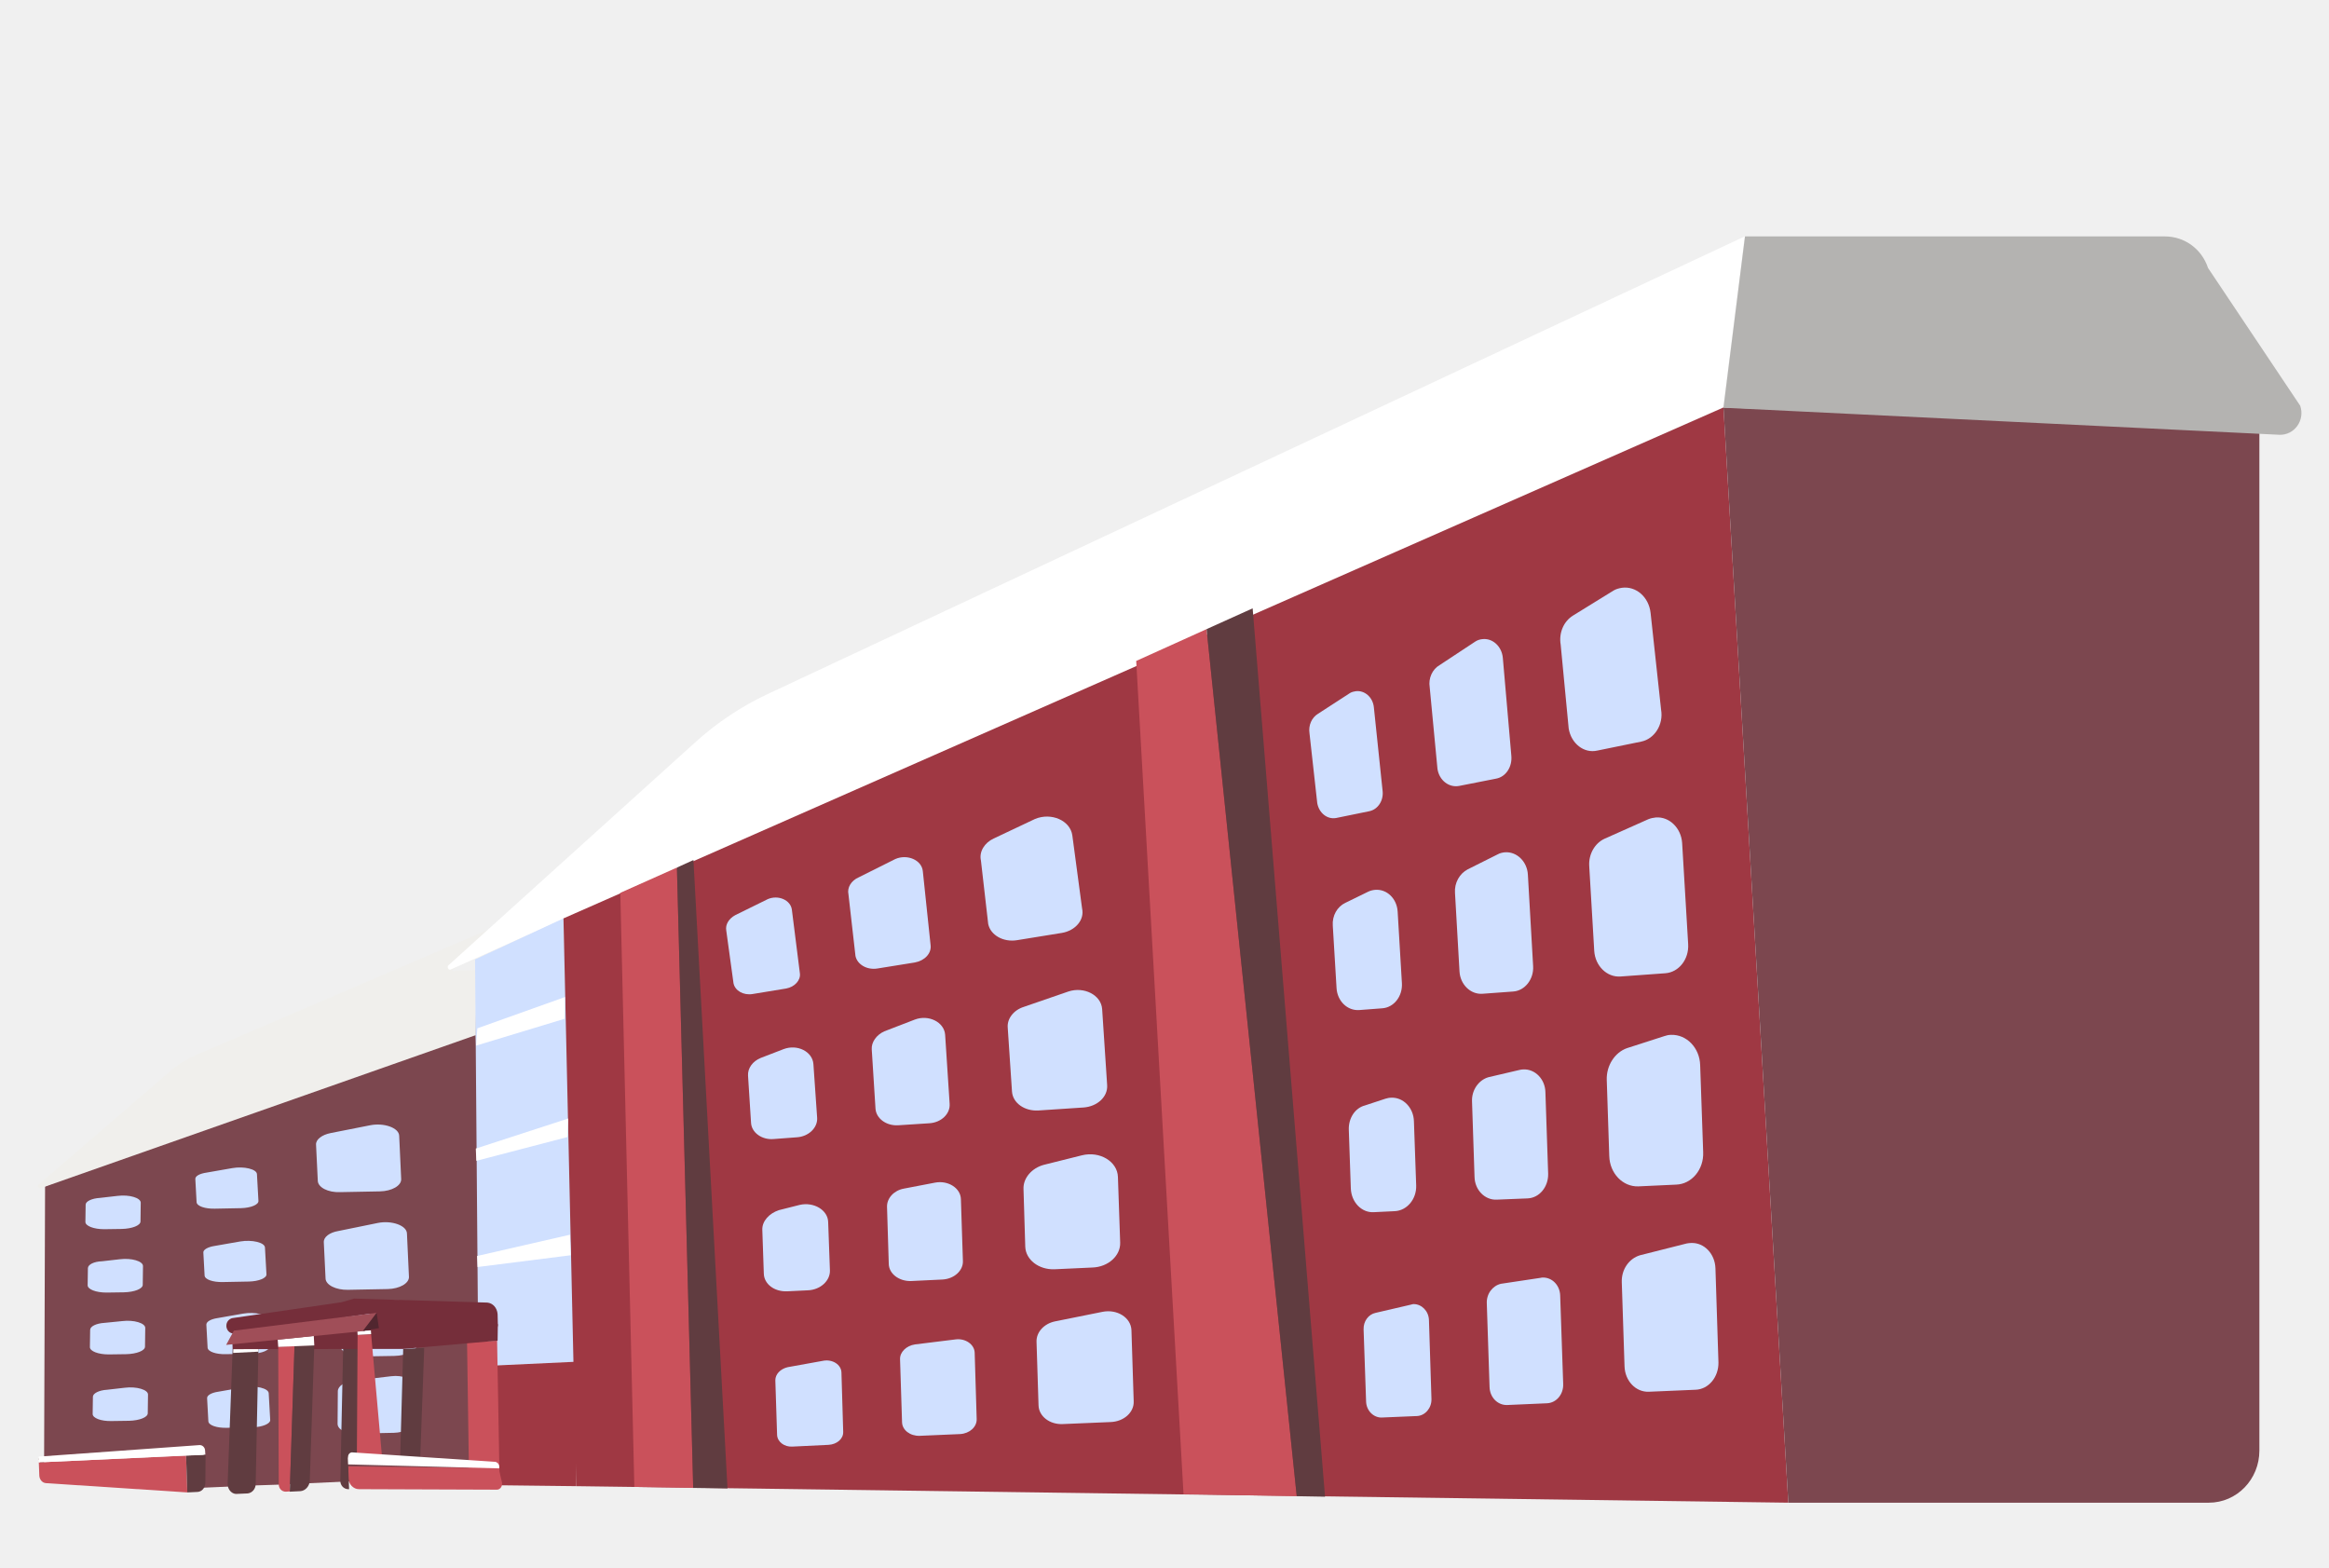
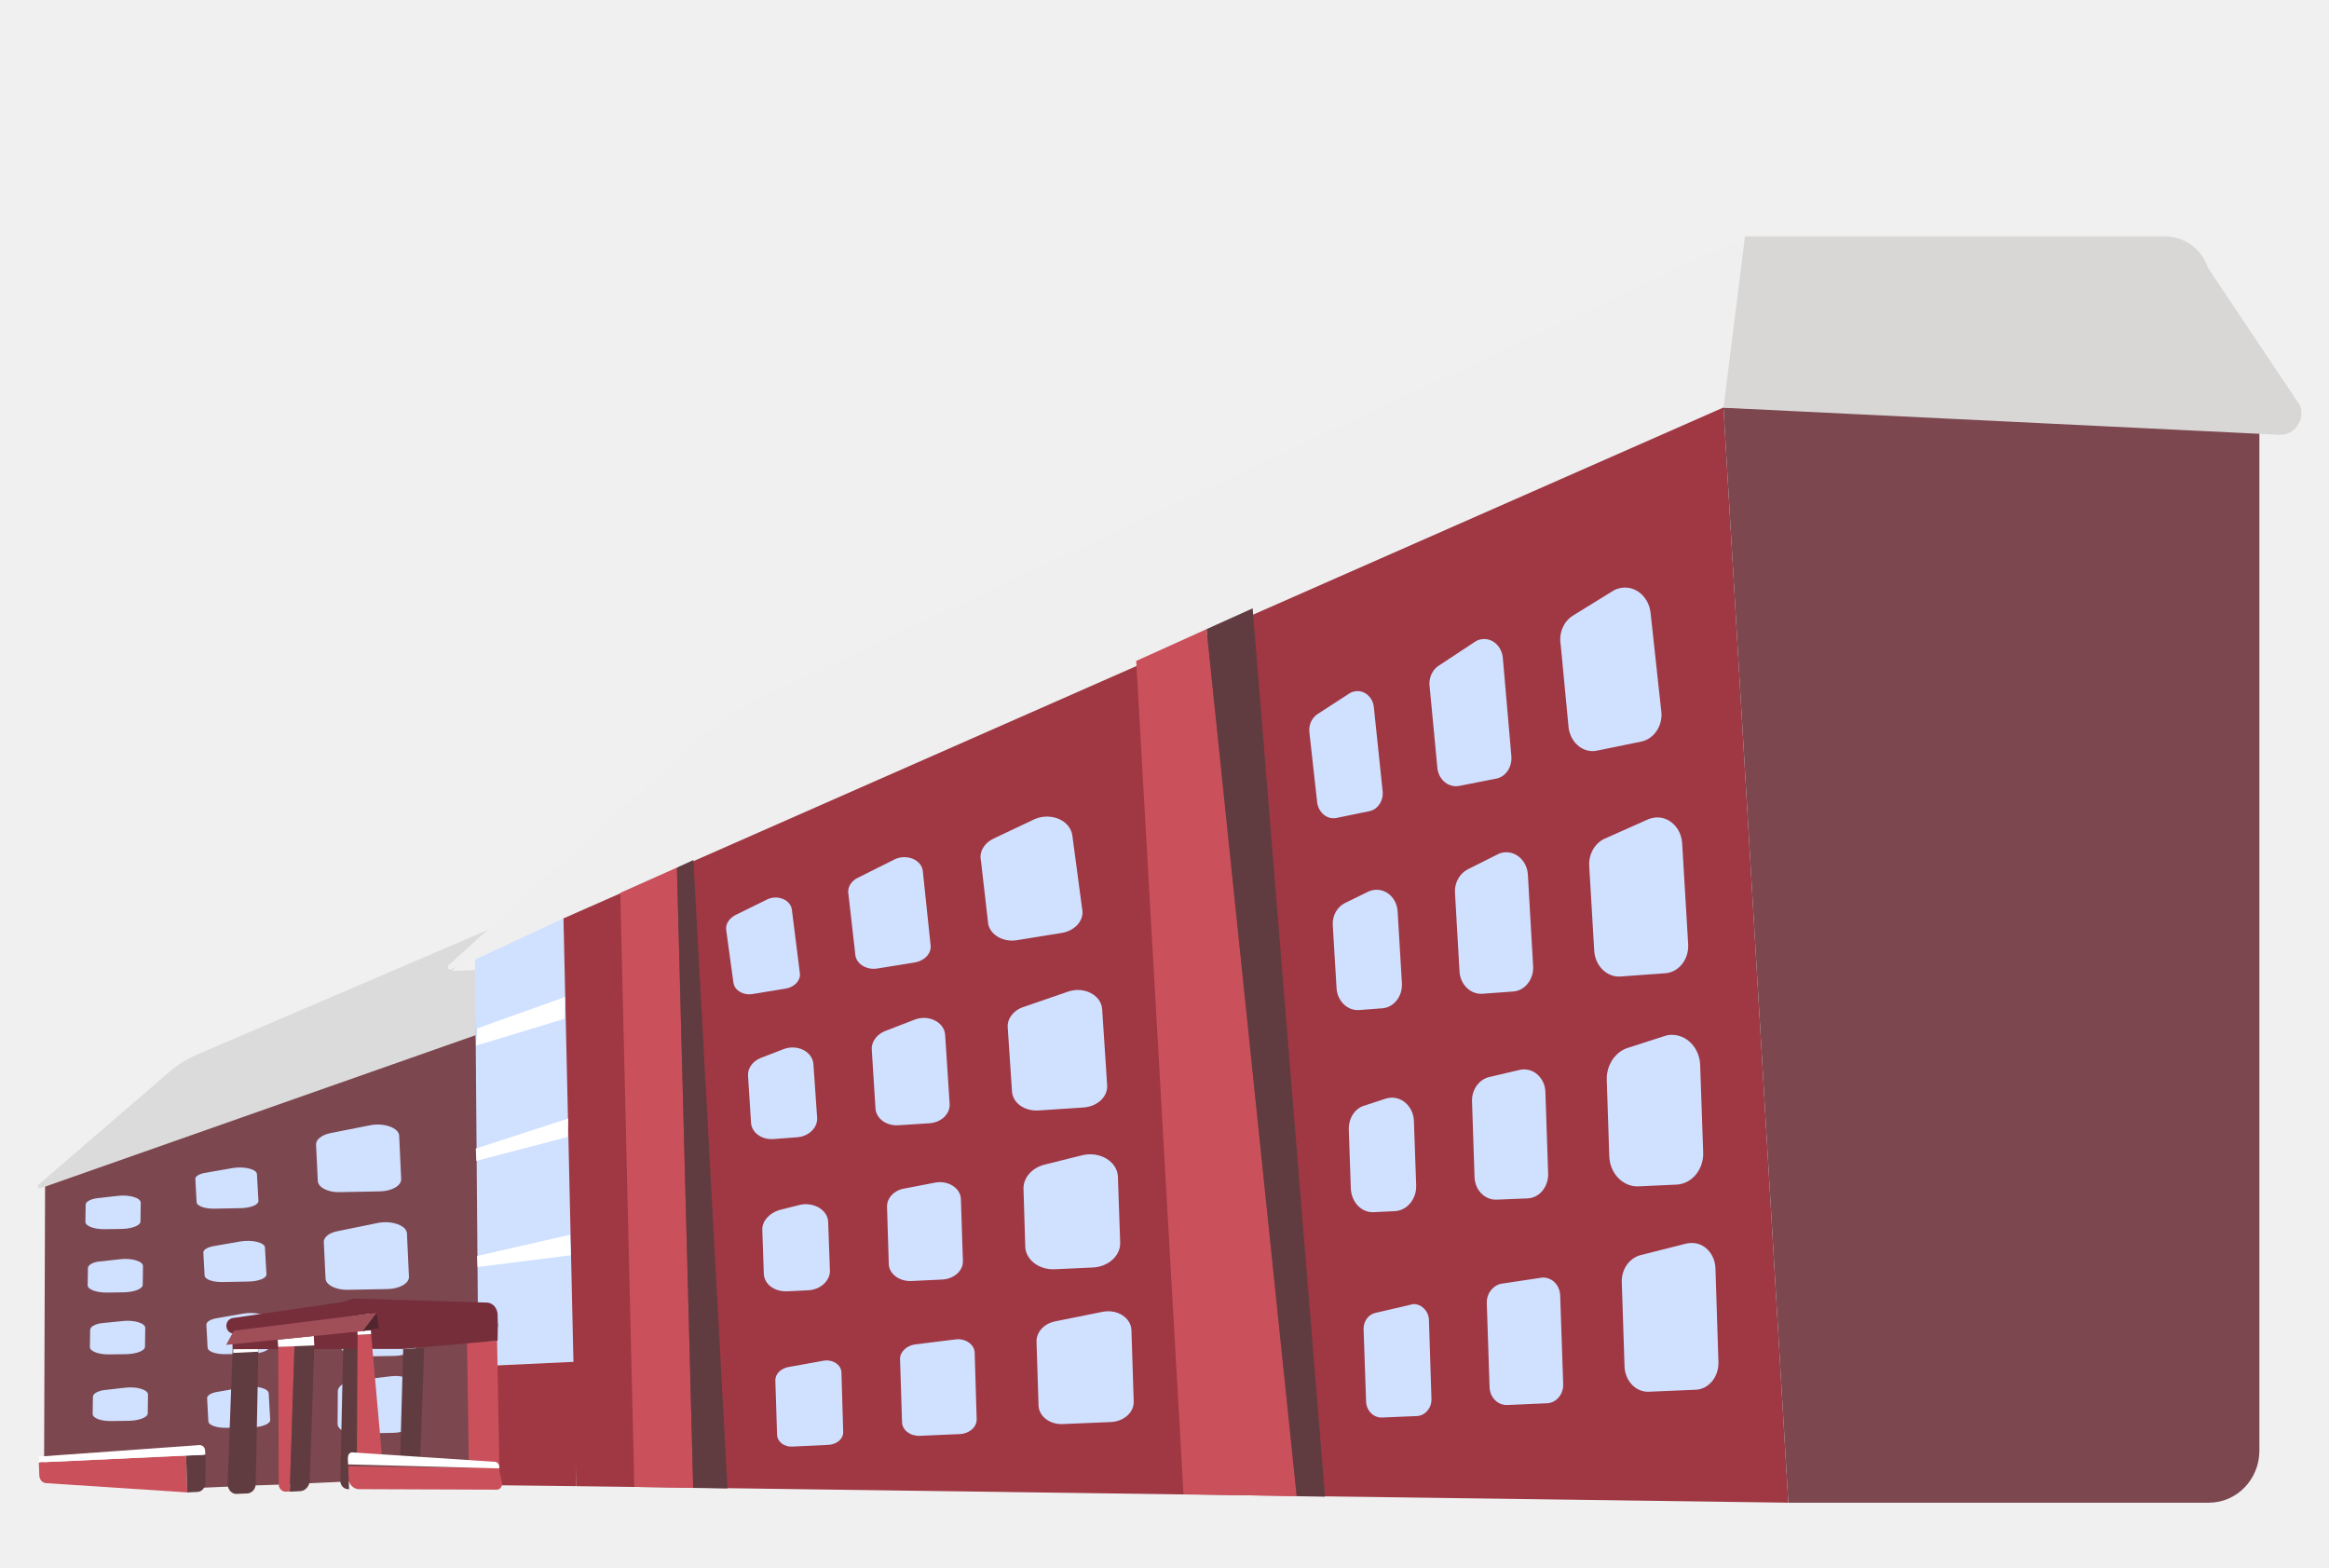
<svg xmlns="http://www.w3.org/2000/svg" version="1.1" id="Layer_1" x="0px" y="0px" viewBox="0 0 930 625.8" style="enable-background:new 0 0 930 625.8;" xml:space="preserve">
  <style type="text/css">
	.st0{fill:#7C474F;}
	.st1{fill:#D0E0FF;}
- 	.st2{fill:#F0EFEC;}
+ 	.st2{fill:#DBDBDB;}
	.st3{fill:#603C40;}
- 	.st4{fill:#FFFFFF;}
+ 	.st4{fill:#EFEFEF;}
	.st5{fill:#9F3843;}
- 	.st6{fill:#CA515B;}
- 	.st7{fill:#752E3A;}
- 	.st8{fill:none;}
- 	.st9{fill:#A04E58;}
- 	.st10{fill:#51262F;}
- 	.st11{fill:#B4B3B1;}
+ 	.st6{fill:#FFFFFF;}
+ 	.st7{fill:#CA515B;}
+ 	.st8{fill:#752E3A;}
+ 	.st9{fill:none;}
+ 	.st10{fill:#A04E58;}
+ 	.st11{fill:#51262F;}
+ 	.st12{fill:#D8D7D6;}
</style>
  <path class="st0" d="M189.7,403.7L18,473.7l-0.4,112.5c-0.2,2,1.2,3.8,3,4.1c0.1,0,0.3,0,0.5,0l-2.8,0.4l-2.9-8.3l66.5-3.1  l-5.4,14.9l25.4-1.1l9.2-0.3l77.8-3.6l4.3-65.1L189.7,403.7z" />
  <path class="st1" d="M81.2,500.1l0.5,9.2c0.1,1.6,3.4,2.7,7.3,2.6l10.4-0.2c4-0.1,7.1-1.4,7-2.9l-0.6-10.7c-0.1-2-5.2-3.2-9.9-2.4  l-10.3,1.8C83,497.9,81.1,499,81.2,500.1z" />
  <path class="st1" d="M129.3,496l0.7,14.5c0.1,2.6,4.2,4.6,8.9,4.5l15.9-0.3c4.8-0.1,8.6-2.3,8.5-4.9l-0.8-17.3  c-0.1-3.2-6.1-5.3-11.6-4.2l-15.7,3.2C131.6,492.1,129.2,493.9,129.3,496z" />
  <path class="st1" d="M134.9,555.4l-0.1,13.1c0,2.3,3.4,4,7.5,3.9l15-0.3c4.2-0.1,7.5-2,7.6-4.2l0.2-14.6c0-2.5-4.2-4.4-8.9-3.8  l-15.1,1.8C137.6,551.7,135,553.4,134.9,555.4z" />
  <path class="st1" d="M135.9,525.8l-0.1,11.3c0,2.6,4.1,4.6,9.2,4.5l12.4-0.2c5.1-0.1,9.3-2.2,9.3-4.8l0.1-12.9  c0.1-3-5.6-5.1-11.4-4.3l-12.4,1.8C138.8,521.8,135.9,523.7,135.9,525.8z" />
  <path class="st1" d="M82.7,558.3l0.5,9.2c0.1,1.6,3.4,2.7,7.3,2.6l10.4-0.2c4-0.1,7.1-1.5,7-2.9l-0.6-10.7c-0.1-2-5.2-3.2-9.9-2.4  l-10.3,1.8C84.3,556.1,82.6,557.2,82.7,558.3z" />
  <path class="st1" d="M82.4,528.9l0.5,9.2c0.1,1.6,3.4,2.7,7.3,2.6l10.4-0.2c4-0.1,7.1-1.4,7-2.9l-0.6-10.7c-0.1-2-5.2-3.2-9.9-2.4  l-10.3,1.8C84.2,526.7,82.4,527.7,82.4,528.9z" />
  <path class="st2" d="M16.3,474.4c-0.4,0.2-0.9,0-1.1-0.4c-0.1-0.4-0.1-0.9,0.3-1.1L67.6,428c3.3-2.9,6.9-5.1,10.8-6.8l123.6-53  l-13.5,12.2l-8.1,7.3l9.5-0.4l0.1,26L16.3,474.4z" />
  <path class="st3" d="M92.9,538.6l-2,53.7c-0.1,2.1,1.3,4,3.2,4.2c0.1,0,0.2,0,0.3,0l4.5-0.2c1.8-0.2,3.2-1.8,3.2-3.8l1.1-54.3  L92.9,538.6z" />
  <path class="st4" d="M219.2,369.5l468.9-206.8l8.6-68.3L306.6,277.1c-10.5,4.9-20.3,11.4-29.1,19.4l-98.4,88.9  c-0.4,0.3-0.4,1-0.1,1.4c0.2,0.3,0.7,0.5,1,0.3L219.2,369.5z" />
  <polygon class="st1" points="198.2,545.2 196.1,524.5 190.8,520.5 189.7,383.1 225,366.7 230.3,543.7 " />
  <polygon class="st5" points="230.1,593.4 225,366.7 688.2,162.7 714.1,600 " />
  <polygon class="st5" points="198.2,545.2 195.9,593 230.1,593.4 230.3,543.7 " />
-   <polygon class="st4" points="93.2,536.7 93.1,540.2 103.2,539.7 103.1,535.7 " />
-   <path class="st6" d="M18.4,592.2l56.4,3.7l-0.5-14.7l-58.8,2.7l0.2,5.3C15.8,590.8,16.9,592.1,18.4,592.2z" />
+   <polygon class="st6" points="93.2,536.7 93.1,540.2 103.2,539.7 103.1,535.7 " />
+   <path class="st7" d="M18.4,592.2l56.4,3.7l-0.5-14.7l-58.8,2.7l0.2,5.3C15.8,590.8,16.9,592.1,18.4,592.2z" />
  <path class="st3" d="M74.8,595.9l4.1-0.2c1.7-0.1,3-1.6,3.1-3.5l0.1-11.3l-7.8,0.3L74.8,595.9z" />
-   <path class="st6" d="M139,585.5l0.1,4.6c0.1,2.5,2,4.5,4.2,4.5l55.1,0.2c1.2,0,2.1-1.1,2.1-2.4c0-0.2,0-0.4-0.1-0.7l-1.3-5.5  L139,585.5z" />
+   <path class="st7" d="M139,585.5l0.1,4.6c0.1,2.5,2,4.5,4.2,4.5l55.1,0.2c1.2,0,2.1-1.1,2.1-2.4c0-0.2,0-0.4-0.1-0.7l-1.3-5.5  L139,585.5z" />
  <path class="st3" d="M137.1,534.8l-1.2,56.3c-0.1,1.9,1.3,3.4,3,3.5c0.1,0,0.1,0,0.2,0h0.3l-0.5-13.1l7.3,0.2l-1.8-47.3L137.1,534.8  z" />
  <polyline class="st3" points="169.4,538.2 161,538.6 159.8,581.8 167.8,582.1 " />
-   <polyline class="st6" points="186.5,535.9 187.3,590.5 199.5,591.9 198.5,535.3 " />
-   <path class="st7" d="M198.7,524.7l0.1,4c0.1,1.7-1.1,3.1-2.6,3.2c-0.1,0-0.1,0-0.1,0l-45.4-0.7l-3.1-3.5c-0.1-1.8,1.4-3.3-0.2-3.1  l-53.9,7.8c-1.5,0.2-2.9-1-3.1-2.7c0-0.1,0-0.2,0-0.2l0,0c-0.1-1.6,1-2.9,2.4-3.2l43.3-6.3c0.1,0,0.3,0,5.3-1.5l53.2,1.6  C196.8,520.3,198.5,522.2,198.7,524.7z" />
-   <polyline class="st4" points="137,532.5 137.1,534.8 144.4,534.5 144.2,532.2 " />
-   <polyline class="st7" points="198.8,528.7 148.1,530.5 92.8,536.2 92.9,538.7 161,538.6 198.7,535.3 " />
+   <polyline class="st7" points="186.5,535.9 187.3,590.5 199.5,591.9 198.5,535.3 " />
+   <path class="st8" d="M198.7,524.7l0.1,4c0.1,1.7-1.1,3.1-2.6,3.2c-0.1,0-0.1,0-0.1,0l-45.4-0.7l-3.1-3.5c-0.1-1.8,1.4-3.3-0.2-3.1  l-53.9,7.8c-1.5,0.2-2.9-1-3.1-2.7c0-0.1,0-0.2,0-0.2l0,0c-0.1-1.6,1-2.9,2.4-3.2l43.3-6.3c0.1,0,0.3,0,5.3-1.5l53.2,1.6  C196.8,520.3,198.5,522.2,198.7,524.7z" />
+   <polyline class="st6" points="137,532.5 137.1,534.8 144.4,534.5 144.2,532.2 " />
+   <polyline class="st8" points="198.8,528.7 148.1,530.5 92.8,536.2 92.9,538.7 161,538.6 198.7,535.3 " />
  <path class="st5" d="M103.1,535.7" />
-   <polygon class="st6" points="142.8,533 142.5,581.7 152.5,581.2 148.2,532.8 " />
-   <line class="st8" x1="148.3" y1="536" x2="142.9" y2="536.3" />
-   <polygon class="st4" points="142.7,531.5 148.1,531.2 148.2,532.7 142.8,533 " />
-   <path class="st6" d="M111.1,537.8l0.2,54.8c0,1.7,1.2,3,2.8,3h0.1l1.5-0.1l1.9-58.1L111.1,537.8z" />
+   <polygon class="st7" points="142.8,533 142.5,581.7 152.5,581.2 148.2,532.8 " />
+   <line class="st9" x1="148.3" y1="536" x2="142.9" y2="536.3" />
+   <polygon class="st6" points="142.7,531.5 148.1,531.2 148.2,532.7 142.8,533 " />
+   <path class="st7" d="M111.1,537.8l0.2,54.8c0,1.7,1.2,3,2.8,3h0.1l1.5-0.1l1.9-58.1L111.1,537.8z" />
  <path class="st3" d="M117.6,537.5l-1.9,58.1l4.2-0.2c2-0.1,3.7-2,3.8-4.2l1.8-54.1L117.6,537.5z" />
-   <polygon class="st4" points="111.1,537.8 125.5,537.2 125.3,533.4 110.9,534.9 " />
-   <path class="st4" d="M138.9,582.1l0.1,2.6l60.3,1.6l0,0c0.3-1.1-0.3-2.2-1.2-2.5c-0.1,0-0.1,0-0.1-0.1l-57.5-3.8  c-0.9,0.1-1.6,0.9-1.5,2C138.9,582,138.9,582.1,138.9,582.1z" />
-   <path class="st4" d="M15.4,581.6l64.2-4.6c1.2-0.1,2.3,0.9,2.3,2.3v0.1l0.1,1.4l-66.5,3.1" />
-   <polygon class="st9" points="150.4,524.2 145.7,531.4 90.3,537 93.4,531.3 " />
-   <polygon class="st10" points="150.4,524.2 144.9,531.4 151.3,530.3 " />
-   <polygon class="st6" points="247.7,356.5 253.3,593.7 276.8,594.1 270.3,346.4 " />
+   <polygon class="st6" points="111.1,537.8 125.5,537.2 125.3,533.4 110.9,534.9 " />
+   <path class="st6" d="M138.9,582.1l0.1,2.6l60.3,1.6l0,0c0.3-1.1-0.3-2.2-1.2-2.5c-0.1,0-0.1,0-0.1-0.1l-57.5-3.8  c-0.9,0.1-1.6,0.9-1.5,2C138.9,582,138.9,582.1,138.9,582.1z" />
+   <path class="st6" d="M15.4,581.6l64.2-4.6c1.2-0.1,2.3,0.9,2.3,2.3v0.1l0.1,1.4l-66.5,3.1" />
+   <polygon class="st10" points="150.4,524.2 145.7,531.4 90.3,537 93.4,531.3 " />
+   <polygon class="st11" points="150.4,524.2 144.9,531.4 151.3,530.3 " />
+   <polygon class="st7" points="247.7,356.5 253.3,593.7 276.8,594.1 270.3,346.4 " />
  <polygon class="st3" points="270.3,346.4 276.8,594.1 290.5,594.3 276.9,343.4 " />
-   <polygon class="st6" points="453.7,263.9 472.6,596.6 517.8,597.4 481.8,251.2 " />
+   <polygon class="st7" points="453.7,263.9 472.6,596.6 517.8,597.4 481.8,251.2 " />
  <polygon class="st3" points="481.8,251.2 517.8,597.4 529.1,597.6 500.2,242.9 " />
-   <polygon class="st4" points="190.1,417.5 225.4,406.8 225.6,398.1 190.6,410.6 " />
-   <polygon class="st4" points="190,458.6 190.2,463.5 226.6,454 226.9,446.6 " />
-   <polygon class="st4" points="190.5,501.5 190.7,505.9 227.9,501.2 227.6,493 " />
+   <polygon class="st6" points="190.1,417.5 225.4,406.8 225.6,398.1 190.6,410.6 " />
+   <polygon class="st6" points="190,458.6 190.2,463.5 226.6,454 226.9,446.6 " />
+   <polygon class="st6" points="190.5,501.5 190.7,505.9 227.9,501.2 227.6,493 " />
  <path class="st1" d="M522.9,292.8l3.1,27.9c0.7,3.9,4,6.6,7.6,5.9l13.2-2.7c3.4-0.7,5.7-4.2,5.3-8l-3.5-33.5c-0.4-4-3.7-6.9-7.3-6.4  c-0.7,0.1-1.5,0.3-2.2,0.7l-12.8,8.3C523.8,286.5,522.4,289.6,522.9,292.8z" />
-   <path class="st1" d="M570.9,274.4l3.1,32.6c0.7,4.6,4.6,7.6,8.7,6.8l0,0l14.7-2.9c3.9-0.7,6.5-4.7,6.1-9.1l-3.4-39.1  c-0.4-4.6-4.1-8-8.2-7.5c-1,0.1-1.9,0.4-2.7,0.9l-14.4,9.5C572,267.2,570.3,270.8,570.9,274.4z" />
+   <path class="st1" d="M570.9,274.4L574,307c0.7,4.6,4.6,7.6,8.7,6.8l0,0l14.7-2.9c3.9-0.7,6.5-4.7,6.1-9.1l-3.4-39.1  c-0.4-4.6-4.1-8-8.2-7.5c-1,0.1-1.9,0.4-2.7,0.9l-14.4,9.5C572,267.2,570.3,270.8,570.9,274.4z" />
  <path class="st1" d="M623.2,257.4l3.2,33.5c1,6,6.1,10,11.4,8.8l17.6-3.6c5.3-1.1,8.9-6.8,7.9-12.7l0,0l-4.2-38.7  c-0.7-6.3-5.8-10.8-11.5-10c-1.2,0.2-2.3,0.5-3.3,1.1l-16.2,10C624.4,248.1,622.4,252.7,623.2,257.4z" />
  <path class="st1" d="M532.2,369.6l1.5,24.9c0.3,5.2,4.3,9.1,9,8.8l0,0l9.2-0.7c4.7-0.3,8.2-4.8,7.9-10l-1.7-28.6  c-0.3-5.2-4.3-9.1-9-8.7c-1,0.1-1.9,0.3-2.9,0.8l-9,4.4C534,362,531.9,365.6,532.2,369.6z" />
  <path class="st1" d="M581,356.5l1.8,31.4c0.3,5.2,4.4,9.2,9.1,8.9l0,0l12.3-0.9c4.7-0.3,8.3-4.9,8-10.1l0,0l-2.1-36.6  c-0.3-5.2-4.4-9.2-9.1-8.9c-1,0.1-2,0.3-2.9,0.8l-12,6C582.8,348.8,580.7,352.6,581,356.5z" />
  <path class="st1" d="M634.6,345.8l2,33.9c0.4,6,5.1,10.6,10.5,10.2l0,0l17.9-1.3c5.4-0.4,9.5-5.6,9.1-11.7l-2.4-40.3  c-0.4-6-5.1-10.6-10.5-10.2c-1,0.1-2,0.3-3,0.7l-17.5,7.8C636.8,336.7,634.3,341.1,634.6,345.8z" />
  <path class="st1" d="M544.5,530.8l1,28.8c0.1,3.6,2.9,6.4,6.1,6.4l14.3-0.6c3.2-0.2,5.8-3.2,5.7-6.8l-1-31.5  c-0.1-3.6-2.9-6.4-6.1-6.4c-0.4,0-0.7,0.1-1,0.2l-14.2,3.3C546.4,524.8,544.4,527.6,544.5,530.8z" />
  <path class="st1" d="M593.7,520.5l1.1,33.3c0.1,4.1,3.2,7.3,7,7.2l0,0l16-0.7c3.7-0.2,6.6-3.6,6.4-7.8l0,0l-1.2-35.2  c-0.1-4.1-3.2-7.3-7-7.2c-0.2,0-0.4,0-0.7,0.1l-16,2.4C596,513.4,593.5,516.6,593.7,520.5z" />
  <path class="st1" d="M647.6,512l1.1,33.6c0.2,5.8,4.5,10.3,9.7,10.1l0,0l18.7-0.8c5.2-0.2,9.2-5.1,9.1-10.9l0,0l-1.2-37.6  c-0.2-5.8-4.5-10.3-9.7-10.1c-0.6,0-1.2,0.1-1.8,0.2l-18.6,4.7C650.5,502.5,647.4,506.9,647.6,512z" />
  <path class="st1" d="M538.6,451.2l0.8,23.3c0.2,5.5,4.3,9.8,9.2,9.5l0,0l8.3-0.4c4.9-0.2,8.8-4.8,8.6-10.3l0,0l-0.9-25.5  c-0.1-5.5-4.3-9.8-9.2-9.5c-0.7,0-1.5,0.2-2.2,0.4l-8.2,2.7C541.1,442.4,538.4,446.5,538.6,451.2z" />
  <path class="st1" d="M587.8,439.8l1,30.1c0.1,5.2,4.1,9.3,8.8,9.1l0,0l12.4-0.5c4.7-0.2,8.3-4.6,8.2-9.8l0,0l-1.1-32.6  c-0.1-5.2-4.1-9.3-8.8-9.1c-0.5,0-1,0.1-1.5,0.2l-12.4,2.9C590.5,431.2,587.6,435.2,587.8,439.8z" />
  <path class="st1" d="M641.6,431.2l1,30.4c0.2,6.9,5.4,12.3,11.6,12.1l0,0l15.1-0.7c6.2-0.2,11.1-6,10.8-13l0,0l-1.2-34.7  c-0.2-6.9-5.4-12.3-11.6-12.1c-1,0-1.8,0.2-2.7,0.5l-14.9,4.8C644.8,420.2,641.4,425.5,641.6,431.2z" />
  <path class="st1" d="M290,371.5l2.9,21.1c0.6,3,4,4.9,7.6,4.3l13.4-2.2c3.4-0.6,5.9-3.3,5.5-6.1l-3.2-25.4c-0.5-3.8-5.4-6-9.6-4.2  l-13,6.4C291,366.8,289.6,369.2,290,371.5z" />
  <path class="st1" d="M338.8,357.1l2.8,24.6c0.7,3.4,4.6,5.7,8.8,5l14.9-2.4c3.9-0.7,6.7-3.6,6.3-6.9l-3.1-29.5  c-0.4-4.5-6.2-7-11-4.9l-14.6,7.3C339.9,351.6,338.2,354.4,338.8,357.1z" />
  <path class="st1" d="M391.7,343.6l2.9,25.3c0.9,4.5,6.1,7.4,11.5,6.5l17.9-2.9c5.4-0.9,9.1-5.2,8.1-9.7l-3.9-29.2  c-0.8-6-8.4-9.3-14.9-6.6l-16.5,7.8C393.1,336.5,390.9,340.1,391.7,343.6z" />
  <path class="st1" d="M298.7,429.5l1.2,18.8c0.2,3.9,4.3,6.9,9,6.5l9.3-0.7c4.7-0.3,8.3-3.8,8.1-7.7l-1.5-21.6  c-0.4-4.9-6.4-8-11.9-5.9l-9.1,3.5C300.6,423.7,298.5,426.5,298.7,429.5z" />
  <path class="st1" d="M348.1,419l1.5,23.7c0.3,3.9,4.3,6.9,9.1,6.6l12.4-0.8c4.8-0.3,8.4-3.8,8.1-7.8l-1.8-27.6  c-0.4-5-6.6-8.1-12.1-6l-12.2,4.7C350,413.2,347.9,416.1,348.1,419z" />
  <path class="st1" d="M402.4,410.3l1.7,25.5c0.3,4.6,5,7.9,10.5,7.6l18.1-1.2c5.5-0.4,9.7-4.3,9.4-8.9l-2-30.4  c-0.4-5.6-7.2-9.1-13.5-7l-17.7,6.1C404.7,403.3,402.1,406.8,402.4,410.3z" />
  <path class="st1" d="M309.6,551.1l0.7,21.8c0.1,2.8,2.9,4.9,6.1,4.7l14.5-0.7c3.3-0.2,5.9-2.4,5.8-5.2L336,548  c-0.1-3.1-3.5-5.3-7.1-4.7l-14.4,2.6C311.6,546.6,309.6,548.7,309.6,551.1z" />
  <path class="st1" d="M359.4,542.7l0.8,25.2c0.1,3.1,3.2,5.5,7,5.4l16.2-0.7c3.7-0.2,6.7-2.8,6.6-6l-0.8-26.5  c-0.1-3.3-3.7-5.8-7.6-5.3l-16.2,2C361.9,537.3,359.3,539.9,359.4,542.7z" />
  <path class="st1" d="M413.9,535.7l0.8,25.4c0.1,4.4,4.5,7.8,9.8,7.5l19-0.8c5.3-0.2,9.4-3.9,9.2-8.3l-0.9-28.4  c-0.2-5-5.7-8.5-11.6-7.3l-18.9,3.8C416.9,528.5,413.8,531.9,413.9,535.7z" />
  <path class="st1" d="M304.4,491l0.6,17.5c0.1,4.2,4.2,7.3,9.3,7.1l8.3-0.4c5-0.2,8.9-3.8,8.8-7.9l-0.7-19.3  c-0.1-4.9-5.8-8.2-11.4-6.9l-8.3,2.1C307.1,484.5,304.3,487.6,304.4,491z" />
  <path class="st1" d="M354.2,481.9l0.7,22.8c0.1,3.9,4.1,6.9,8.8,6.8l12.5-0.6c4.8-0.2,8.5-3.6,8.3-7.5l-0.8-24.6  c-0.1-4.4-5.1-7.6-10.3-6.6l-12.5,2.4C357,475.3,354.1,478.4,354.2,481.9z" />
  <path class="st1" d="M408.7,474.8l0.7,23c0.2,5.2,5.4,9.2,11.6,9l15.2-0.7c6.3-0.2,11.3-4.7,11.1-10l-0.9-26.2  c-0.2-6.1-7.2-10.4-14.4-8.6l-15.2,3.8C412,466.4,408.5,470.4,408.7,474.8z" />
  <path class="st1" d="M34.2,481l-0.1,6.9c0,1.6,3.3,2.9,7.5,2.9l7-0.1c4.2-0.1,7.5-1.4,7.5-3l0.1-7.5c0-1.9-4.5-3.3-9.3-2.7l-7,0.8  C36.6,478.5,34.2,479.7,34.2,481z" />
  <path class="st1" d="M37.1,557.7l-0.1,6.9c0,1.6,3.3,2.9,7.5,2.8l7-0.1c4.2-0.1,7.5-1.4,7.5-3l0.1-7.5c0-1.9-4.5-3.3-9.3-2.7l-7,0.8  C39.4,555.1,37.1,556.4,37.1,557.7z" />
  <path class="st1" d="M36,531l-0.1,6.9c0,1.6,3.3,2.9,7.5,2.9l7-0.1c4.2-0.1,7.5-1.4,7.5-3l0.1-7.5c0-1.9-4.5-3.3-9.3-2.7l-7,0.7  C38.4,528.4,36,529.6,36,531z" />
  <path class="st1" d="M35.1,506.3l-0.1,6.9c0,1.6,3.3,2.9,7.5,2.9l7-0.1c4.2-0.1,7.5-1.4,7.5-3l0.1-7.5c0-1.9-4.5-3.3-9.3-2.7l-7,0.8  C37.5,503.7,35.2,504.9,35.1,506.3z" />
  <path class="st1" d="M78,470.8l0.5,9.2c0.1,1.6,3.4,2.7,7.3,2.6l10.4-0.2c4-0.1,7.1-1.4,7-2.9l-0.6-10.7c-0.1-2-5.2-3.2-9.8-2.4  l-10.3,1.8C79.7,468.6,77.9,469.6,78,470.8z" />
  <path class="st1" d="M126.2,457l0.7,14.5c0.1,2.6,4.1,4.7,8.9,4.5l15.9-0.3c4.8-0.1,8.6-2.3,8.5-4.9l-0.8-17.3  c-0.1-3.2-6.1-5.3-11.6-4.2l-15.7,3.1C128.5,453.1,126.1,455,126.2,457z" />
  <path class="st0" d="M688.2,162.7L714.1,600H882c11.2,0,20.2-9.3,20.2-20.8v-409L688.2,162.7z" />
-   <path class="st11" d="M696.8,94.4h167.7c7.8,0,14.7,5,17.2,12.6l36.8,55c2,5.8-2.3,11.8-8.3,11.6l-222-10.8L696.8,94.4z" />
+   <path class="st12" d="M696.8,94.4h167.7c7.8,0,14.7,5,17.2,12.6l36.8,55c2,5.8-2.3,11.8-8.3,11.6l-222-10.8L696.8,94.4z" />
</svg>
